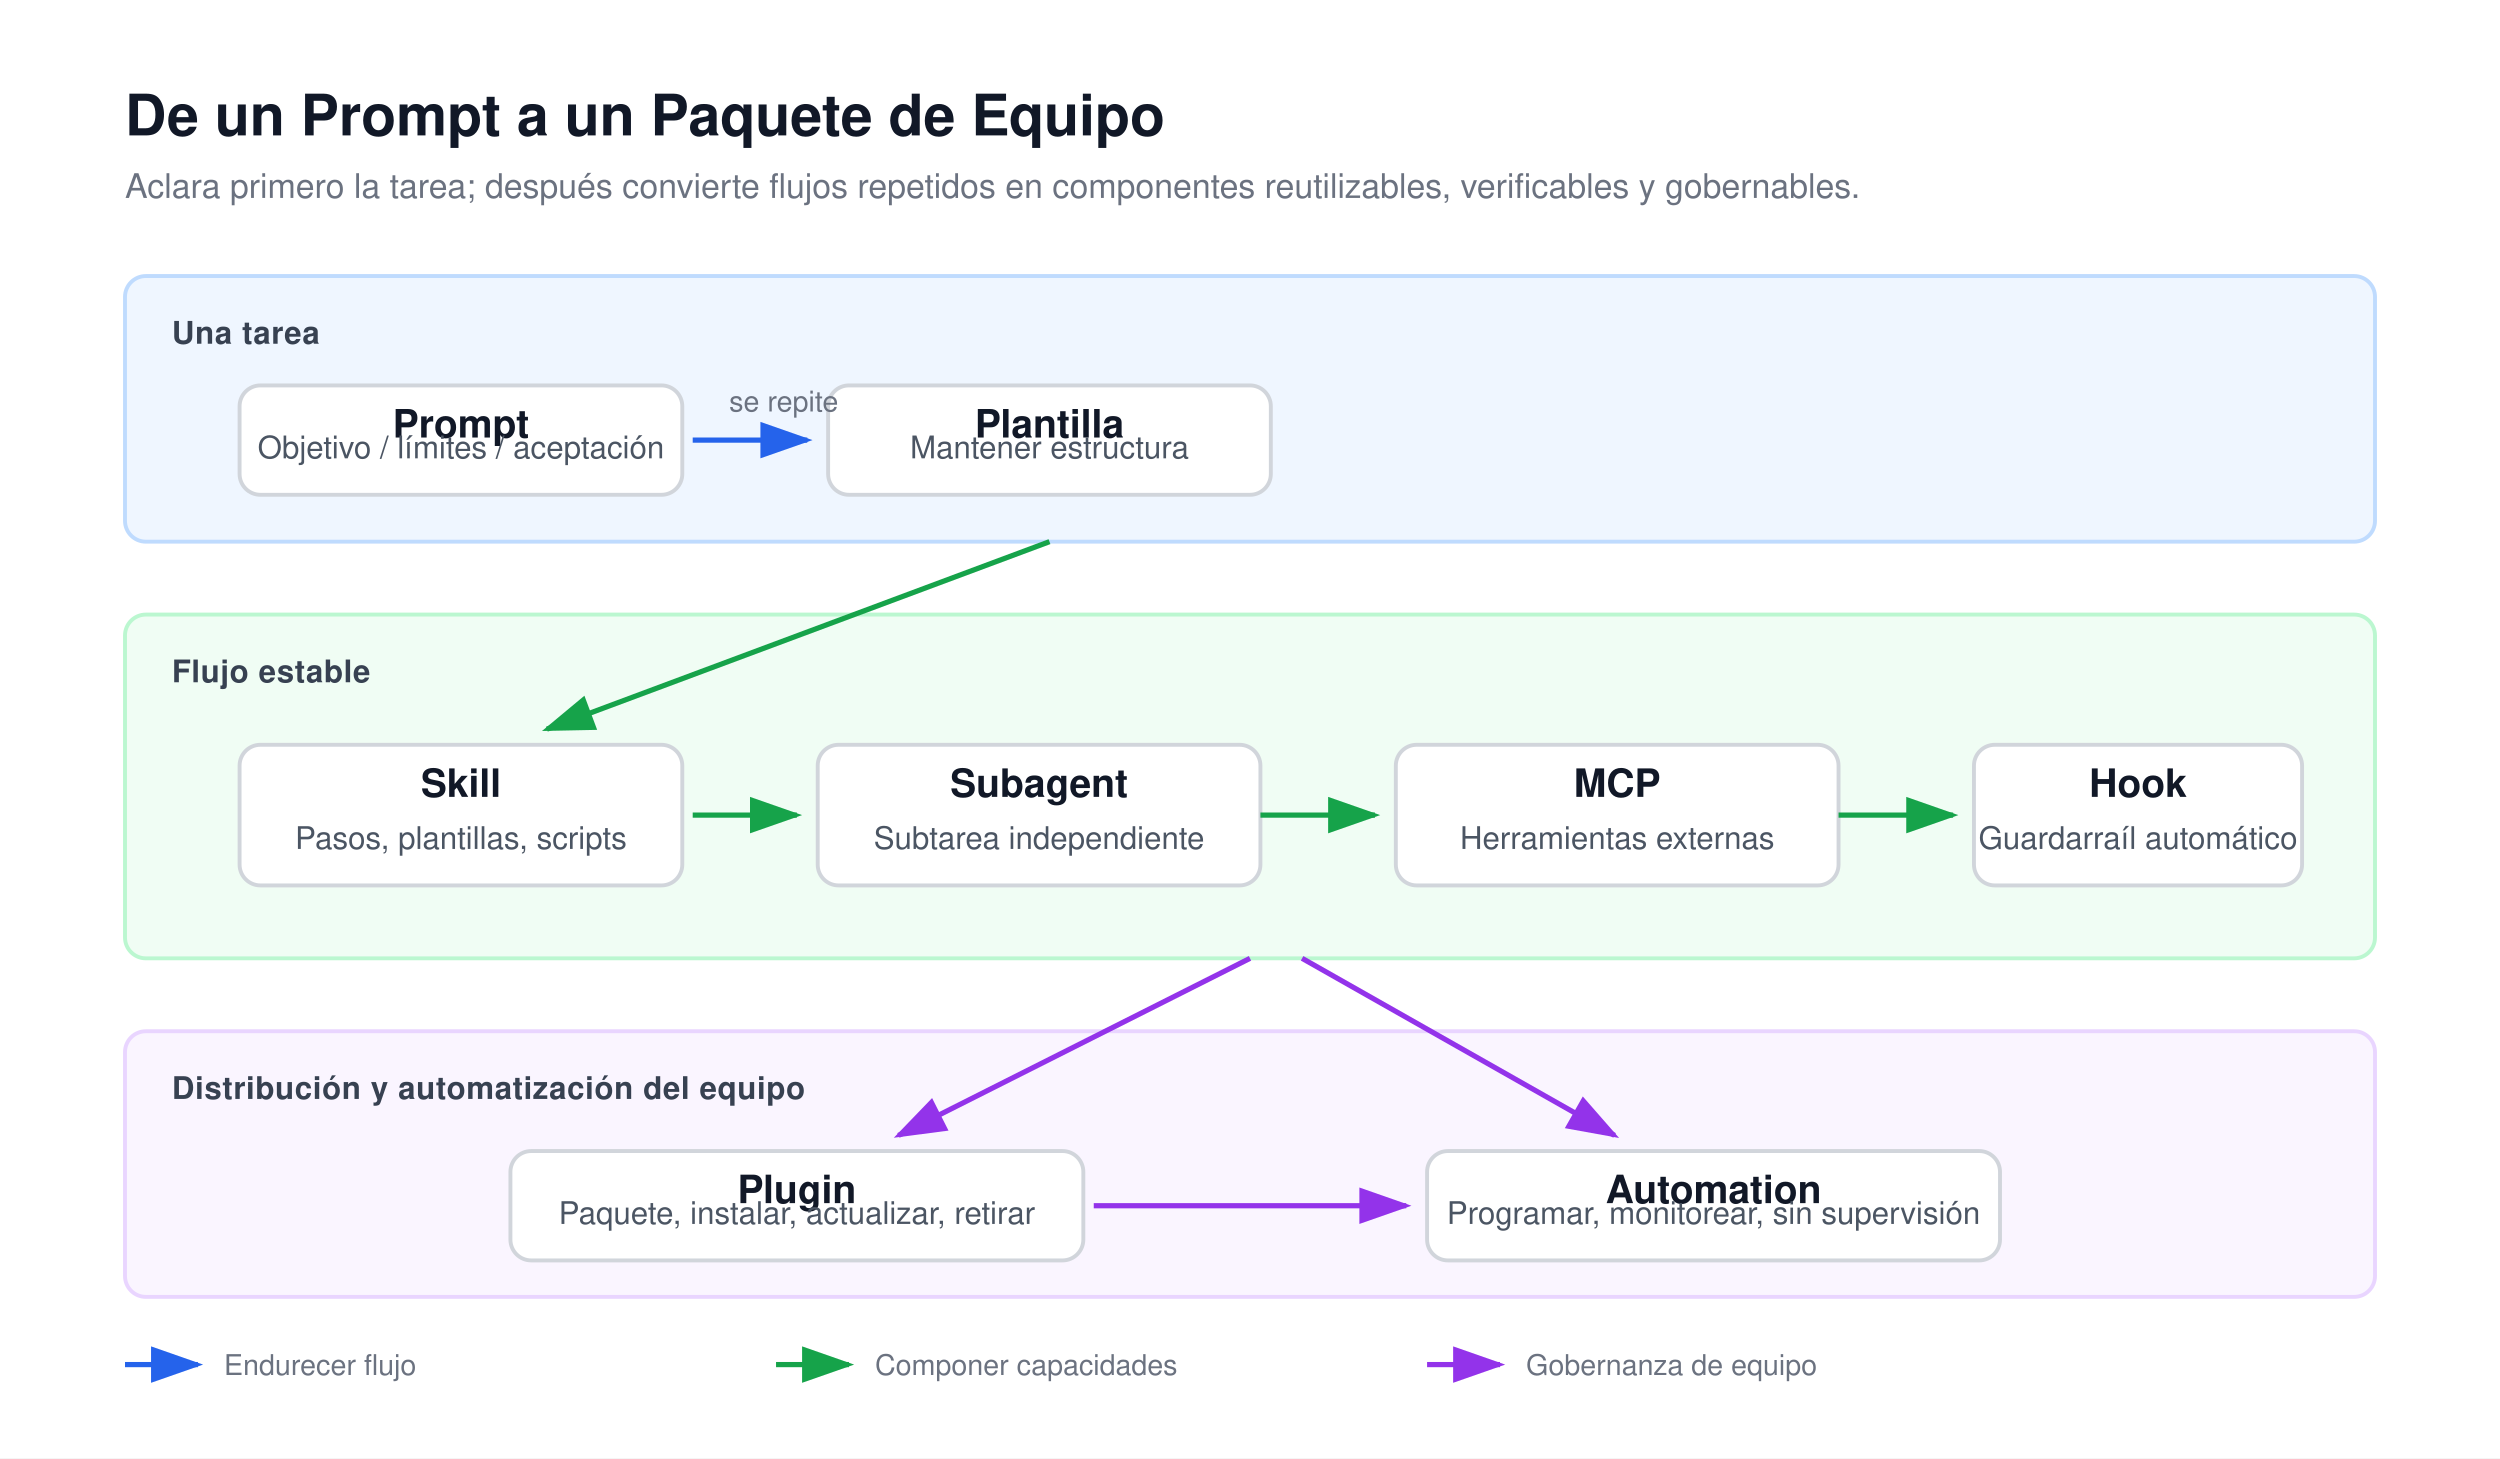
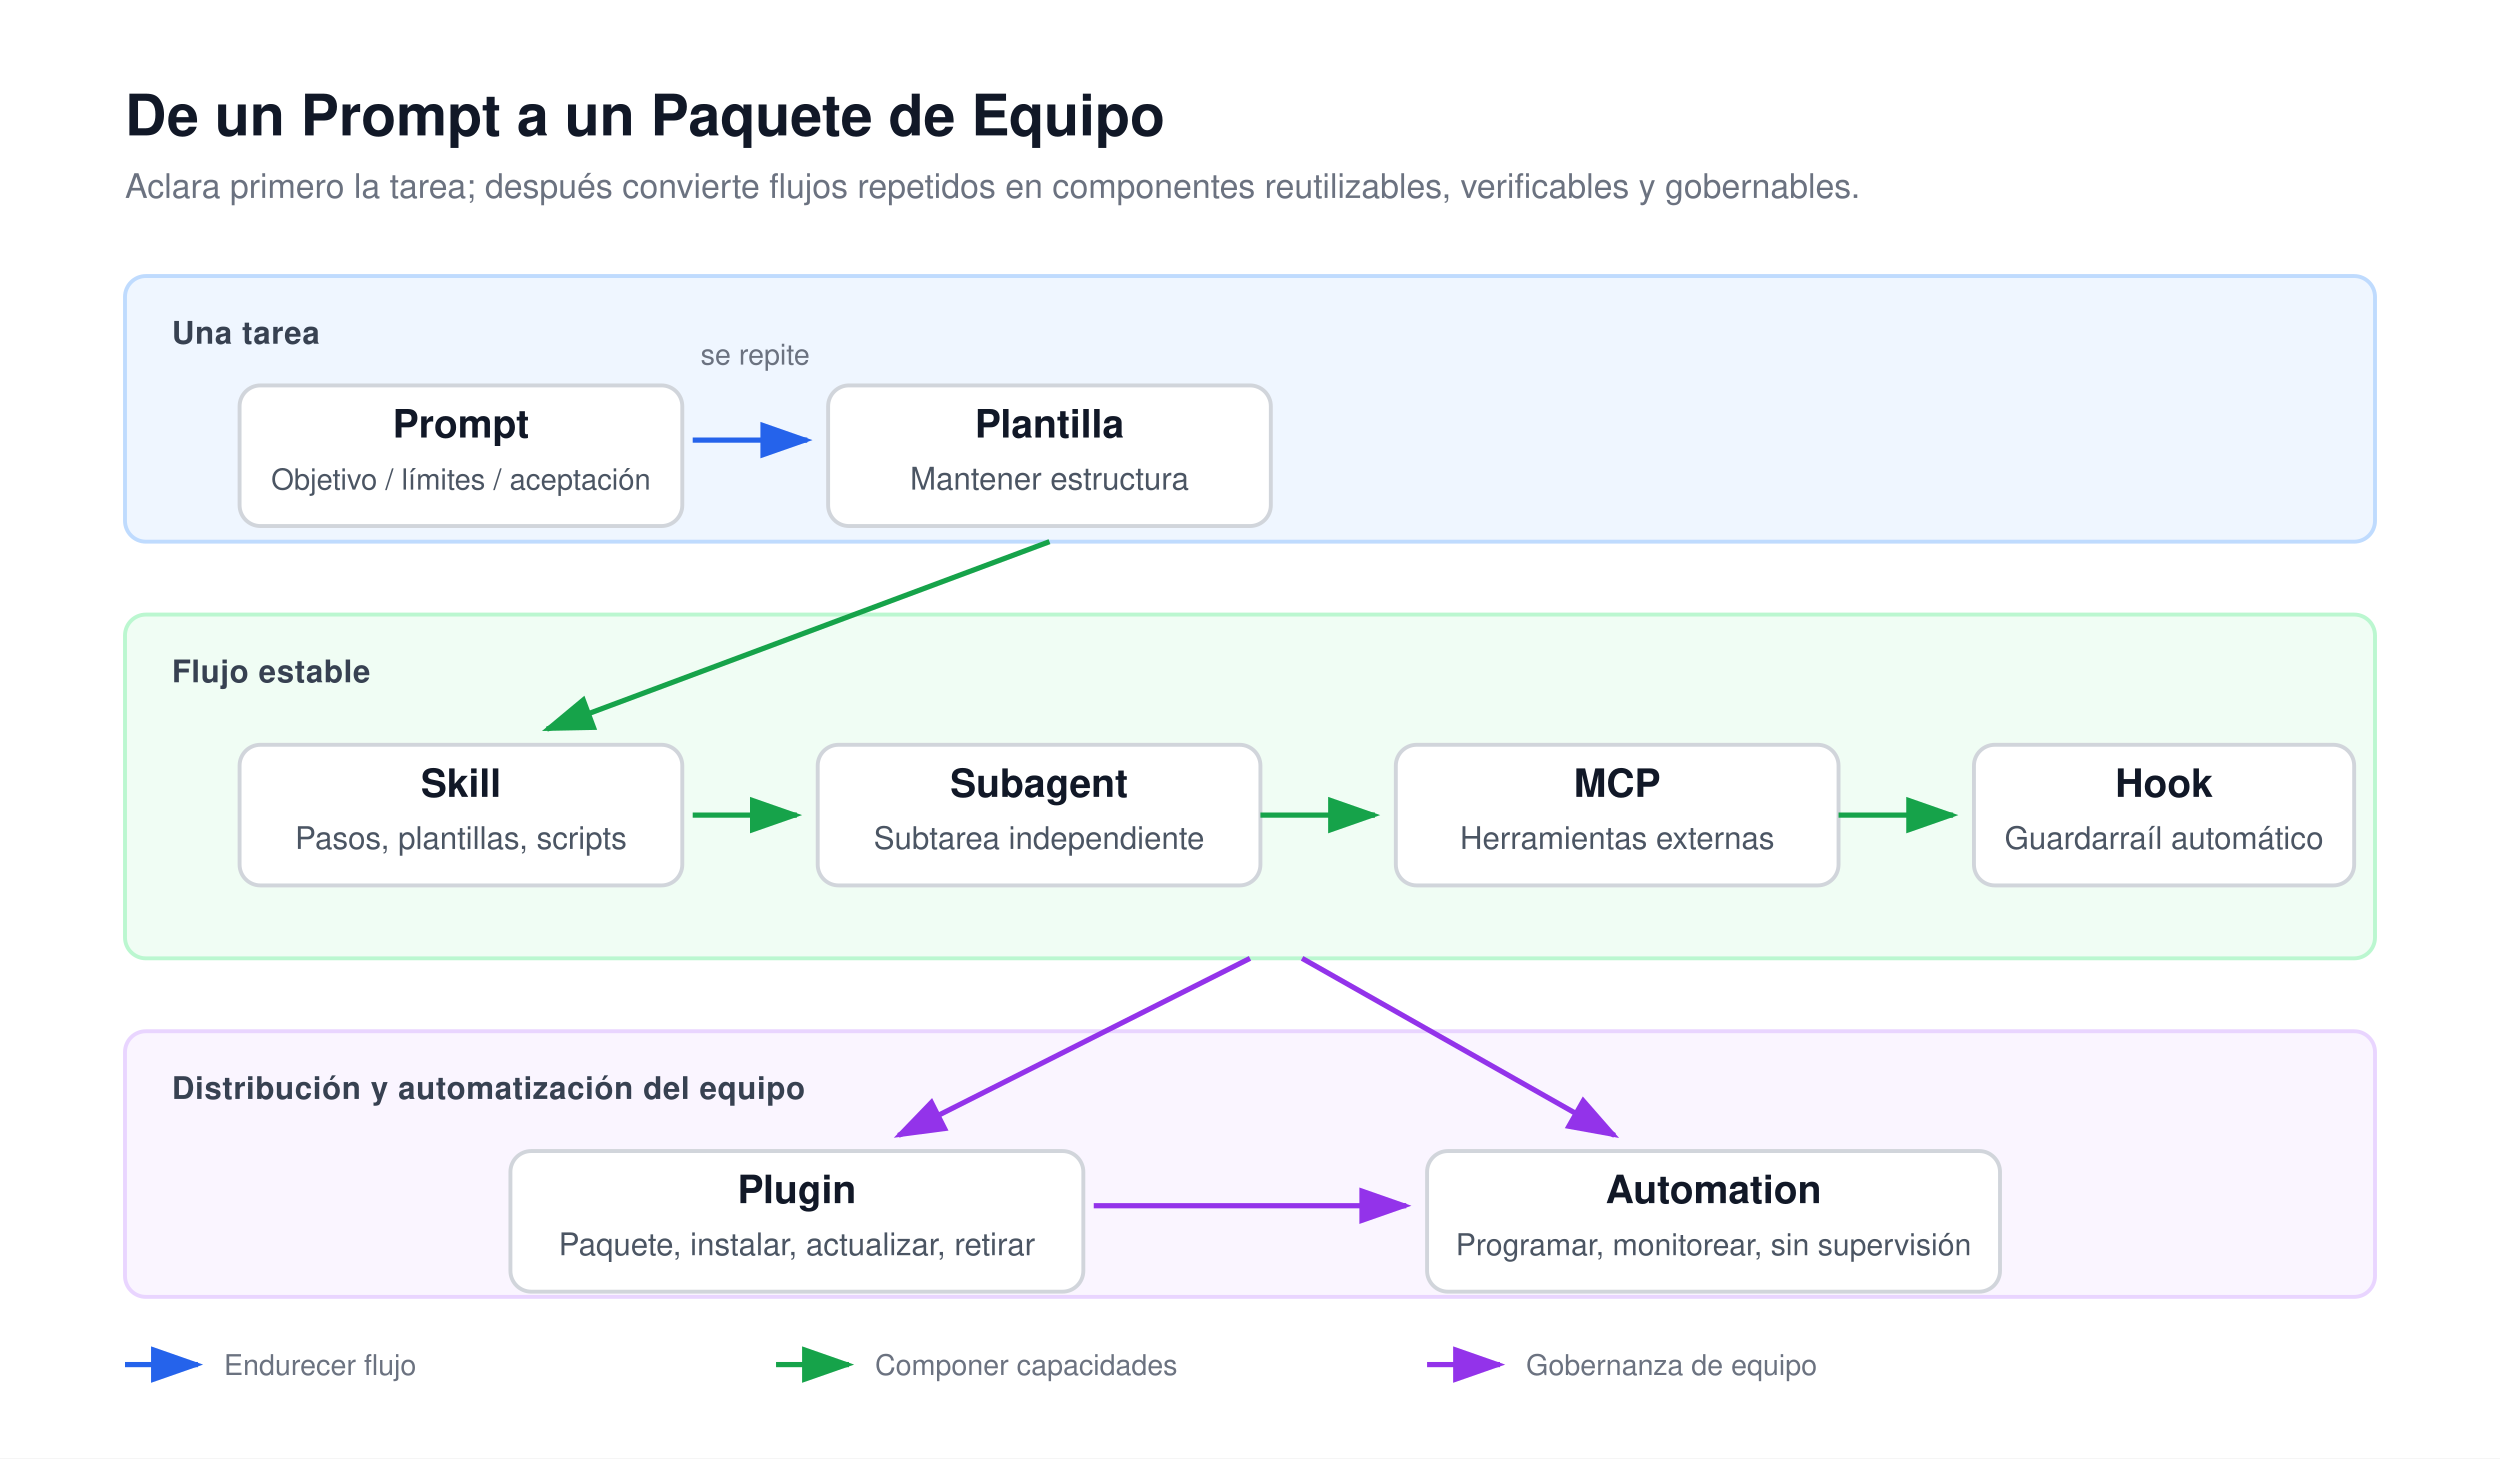
<svg xmlns="http://www.w3.org/2000/svg" viewBox="0 0 960 560" width="960" height="560" role="img" aria-labelledby="title desc">
  <style>
    text { font-family: 'Helvetica Neue', Helvetica, Arial, 'PingFang SC', 'Microsoft YaHei', 'Microsoft JhengHei', 'SimHei', sans-serif; }
    .title { fill: #111827; font-size: 22px; font-weight: 700; }
    .subtitle { fill: #6b7280; font-size: 13px; }
    .lane-label { fill: #374151; font-size: 12px; font-weight: 700; letter-spacing: 0.02em; }
    .node-title { fill: #111827; font-size: 15px; font-weight: 700; }
    .node-note { fill: #4b5563; font-size: 12px; }
    .small { fill: #6b7280; font-size: 11px; }
  </style>
  <defs>
    <marker id="arrow-blue" markerWidth="10" markerHeight="7" refX="9" refY="3.5" orient="auto">
      <polygon points="0 0, 10 3.5, 0 7" fill="#2563eb" />
    </marker>
    <marker id="arrow-green" markerWidth="10" markerHeight="7" refX="9" refY="3.5" orient="auto">
      <polygon points="0 0, 10 3.5, 0 7" fill="#16a34a" />
    </marker>
    <marker id="arrow-purple" markerWidth="10" markerHeight="7" refX="9" refY="3.5" orient="auto">
      <polygon points="0 0, 10 3.5, 0 7" fill="#9333ea" />
    </marker>
  </defs>
  <rect data-graph-role="background" width="960" height="560" fill="#ffffff" />
  <text x="48" y="52" text-anchor="start" class="title">De un Prompt a un Paquete de Equipo</text>
  <text x="48" y="76" text-anchor="start" class="subtitle">Aclara primero la tarea; después convierte flujos repetidos en componentes reutilizables, verificables y gobernables.</text>
  <rect data-graph-role="container" x="48" y="106" width="864" height="102" rx="8" fill="#eff6ff" stroke="#bfdbfe" stroke-width="1.5" />
  <text x="66" y="132" text-anchor="start" class="lane-label">Una tarea</text>
  <rect data-graph-role="container" x="48" y="236" width="864" height="132" rx="8" fill="#f0fdf4" stroke="#bbf7d0" stroke-width="1.5" />
  <text x="66" y="262" text-anchor="start" class="lane-label">Flujo estable</text>
  <rect data-graph-role="container" x="48" y="396" width="864" height="102" rx="8" fill="#faf5ff" stroke="#e9d5ff" stroke-width="1.5" />
  <text x="66" y="422" text-anchor="start" class="lane-label">Distribución y automatización del equipo</text>
-   <rect data-graph-role="node" x="92" y="148" width="170" height="42" rx="8" fill="#ffffff" stroke="#d1d5db" stroke-width="1.5" />
+   <rect data-graph-role="node" x="92" y="148" width="170" height="54" rx="8" fill="#ffffff" stroke="#d1d5db" stroke-width="1.5" />
  <text x="177.0" y="168" text-anchor="middle" class="node-title">Prompt</text>
-   <text x="177.0" y="176" text-anchor="middle" class="node-note">Objetivo / límites / aceptación</text>
-   <rect data-graph-role="node" x="318" y="148" width="170" height="42" rx="8" fill="#ffffff" stroke="#d1d5db" stroke-width="1.5" />
+   <text x="177.0" y="188" text-anchor="middle" class="node-note" style="font-size:11.2px">Objetivo / límites / aceptación</text>
+   <rect data-graph-role="node" x="318" y="148" width="170" height="54" rx="8" fill="#ffffff" stroke="#d1d5db" stroke-width="1.5" />
  <text x="403.0" y="168" text-anchor="middle" class="node-title">Plantilla</text>
-   <text x="403.0" y="176" text-anchor="middle" class="node-note">Mantener estructura</text>
+   <text x="403.0" y="188" text-anchor="middle" class="node-note">Mantener estructura</text>
  <rect data-graph-role="node" x="92" y="286" width="170" height="54" rx="8" fill="#ffffff" stroke="#d1d5db" stroke-width="1.5" />
  <text x="177.0" y="306" text-anchor="middle" class="node-title">Skill</text>
  <text x="177.0" y="326" text-anchor="middle" class="node-note">Pasos, plantillas, scripts</text>
  <rect data-graph-role="node" x="314" y="286" width="170" height="54" rx="8" fill="#ffffff" stroke="#d1d5db" stroke-width="1.5" />
  <text x="399.0" y="306" text-anchor="middle" class="node-title">Subagent</text>
  <text x="399.0" y="326" text-anchor="middle" class="node-note">Subtarea independiente</text>
  <rect data-graph-role="node" x="536" y="286" width="170" height="54" rx="8" fill="#ffffff" stroke="#d1d5db" stroke-width="1.5" />
  <text x="621.0" y="306" text-anchor="middle" class="node-title">MCP</text>
  <text x="621.0" y="326" text-anchor="middle" class="node-note">Herramientas externas</text>
-   <rect data-graph-role="node" x="758" y="286" width="126" height="54" rx="8" fill="#ffffff" stroke="#d1d5db" stroke-width="1.5" />
-   <text x="821.0" y="306" text-anchor="middle" class="node-title">Hook</text>
-   <text x="821.0" y="326" text-anchor="middle" class="node-note">Guardarraíl automático</text>
-   <rect data-graph-role="node" x="196" y="442" width="220" height="42" rx="8" fill="#ffffff" stroke="#d1d5db" stroke-width="1.5" />
+   <rect data-graph-role="node" x="758" y="286" width="146" height="54" rx="8" fill="#ffffff" stroke="#d1d5db" stroke-width="1.5" />
+   <text x="831.0" y="306" text-anchor="middle" class="node-title">Hook</text>
+   <text x="831.0" y="326" text-anchor="middle" class="node-note">Guardarraíl automático</text>
+   <rect data-graph-role="node" x="196" y="442" width="220" height="54" rx="8" fill="#ffffff" stroke="#d1d5db" stroke-width="1.5" />
  <text x="306.0" y="462" text-anchor="middle" class="node-title">Plugin</text>
-   <text x="306.0" y="470" text-anchor="middle" class="node-note">Paquete, instalar, actualizar, retirar</text>
-   <rect data-graph-role="node" x="548" y="442" width="220" height="42" rx="8" fill="#ffffff" stroke="#d1d5db" stroke-width="1.5" />
+   <text x="306.0" y="482" text-anchor="middle" class="node-note">Paquete, instalar, actualizar, retirar</text>
+   <rect data-graph-role="node" x="548" y="442" width="220" height="54" rx="8" fill="#ffffff" stroke="#d1d5db" stroke-width="1.5" />
  <text x="658.0" y="462" text-anchor="middle" class="node-title">Automation</text>
-   <text x="658.0" y="470" text-anchor="middle" class="node-note">Programar, monitorear, sin supervisión</text>
+   <text x="658.0" y="482" text-anchor="middle" class="node-note" style="font-size:11.6px">Programar, monitorear, sin supervisión</text>
  <path data-graph-role="edge" d="M 266 169 L 310 169" fill="none" stroke="#2563eb" stroke-width="2" marker-end="url(#arrow-blue)" />
  <path data-graph-role="edge" d="M 403 208 L 210 280" fill="none" stroke="#16a34a" stroke-width="2" marker-end="url(#arrow-green)" />
  <path data-graph-role="edge" d="M 266 313 L 306 313" fill="none" stroke="#16a34a" stroke-width="2" marker-end="url(#arrow-green)" />
  <path data-graph-role="edge" d="M 484 313 L 528 313" fill="none" stroke="#16a34a" stroke-width="2" marker-end="url(#arrow-green)" />
  <path data-graph-role="edge" d="M 706 313 L 750 313" fill="none" stroke="#16a34a" stroke-width="2" marker-end="url(#arrow-green)" />
  <path data-graph-role="edge" d="M 480 368 L 345 436" fill="none" stroke="#9333ea" stroke-width="2" marker-end="url(#arrow-purple)" />
  <path data-graph-role="edge" d="M 500 368 L 620 436" fill="none" stroke="#9333ea" stroke-width="2" marker-end="url(#arrow-purple)" />
  <path data-graph-role="edge" d="M 420 463 L 540 463" fill="none" stroke="#9333ea" stroke-width="2" marker-end="url(#arrow-purple)" />
-   <text x="280" y="158" text-anchor="start" class="small">se repite</text>
+   <text x="290" y="140" text-anchor="middle" class="small">se repite</text>
  <g data-graph-role="legend" transform="translate(48,524)">
    <line data-graph-role="decoration" x1="0" y1="0" x2="28" y2="0" stroke="#2563eb" stroke-width="2" marker-end="url(#arrow-blue)" />
    <text data-graph-role="decoration" x="38" y="4" class="small">Endurecer flujo</text>
    <line data-graph-role="decoration" x1="250" y1="0" x2="278" y2="0" stroke="#16a34a" stroke-width="2" marker-end="url(#arrow-green)" />
    <text data-graph-role="decoration" x="288" y="4" class="small">Componer capacidades</text>
    <line data-graph-role="decoration" x1="500" y1="0" x2="528" y2="0" stroke="#9333ea" stroke-width="2" marker-end="url(#arrow-purple)" />
    <text data-graph-role="decoration" x="538" y="4" class="small">Gobernanza de equipo</text>
  </g>
</svg>
